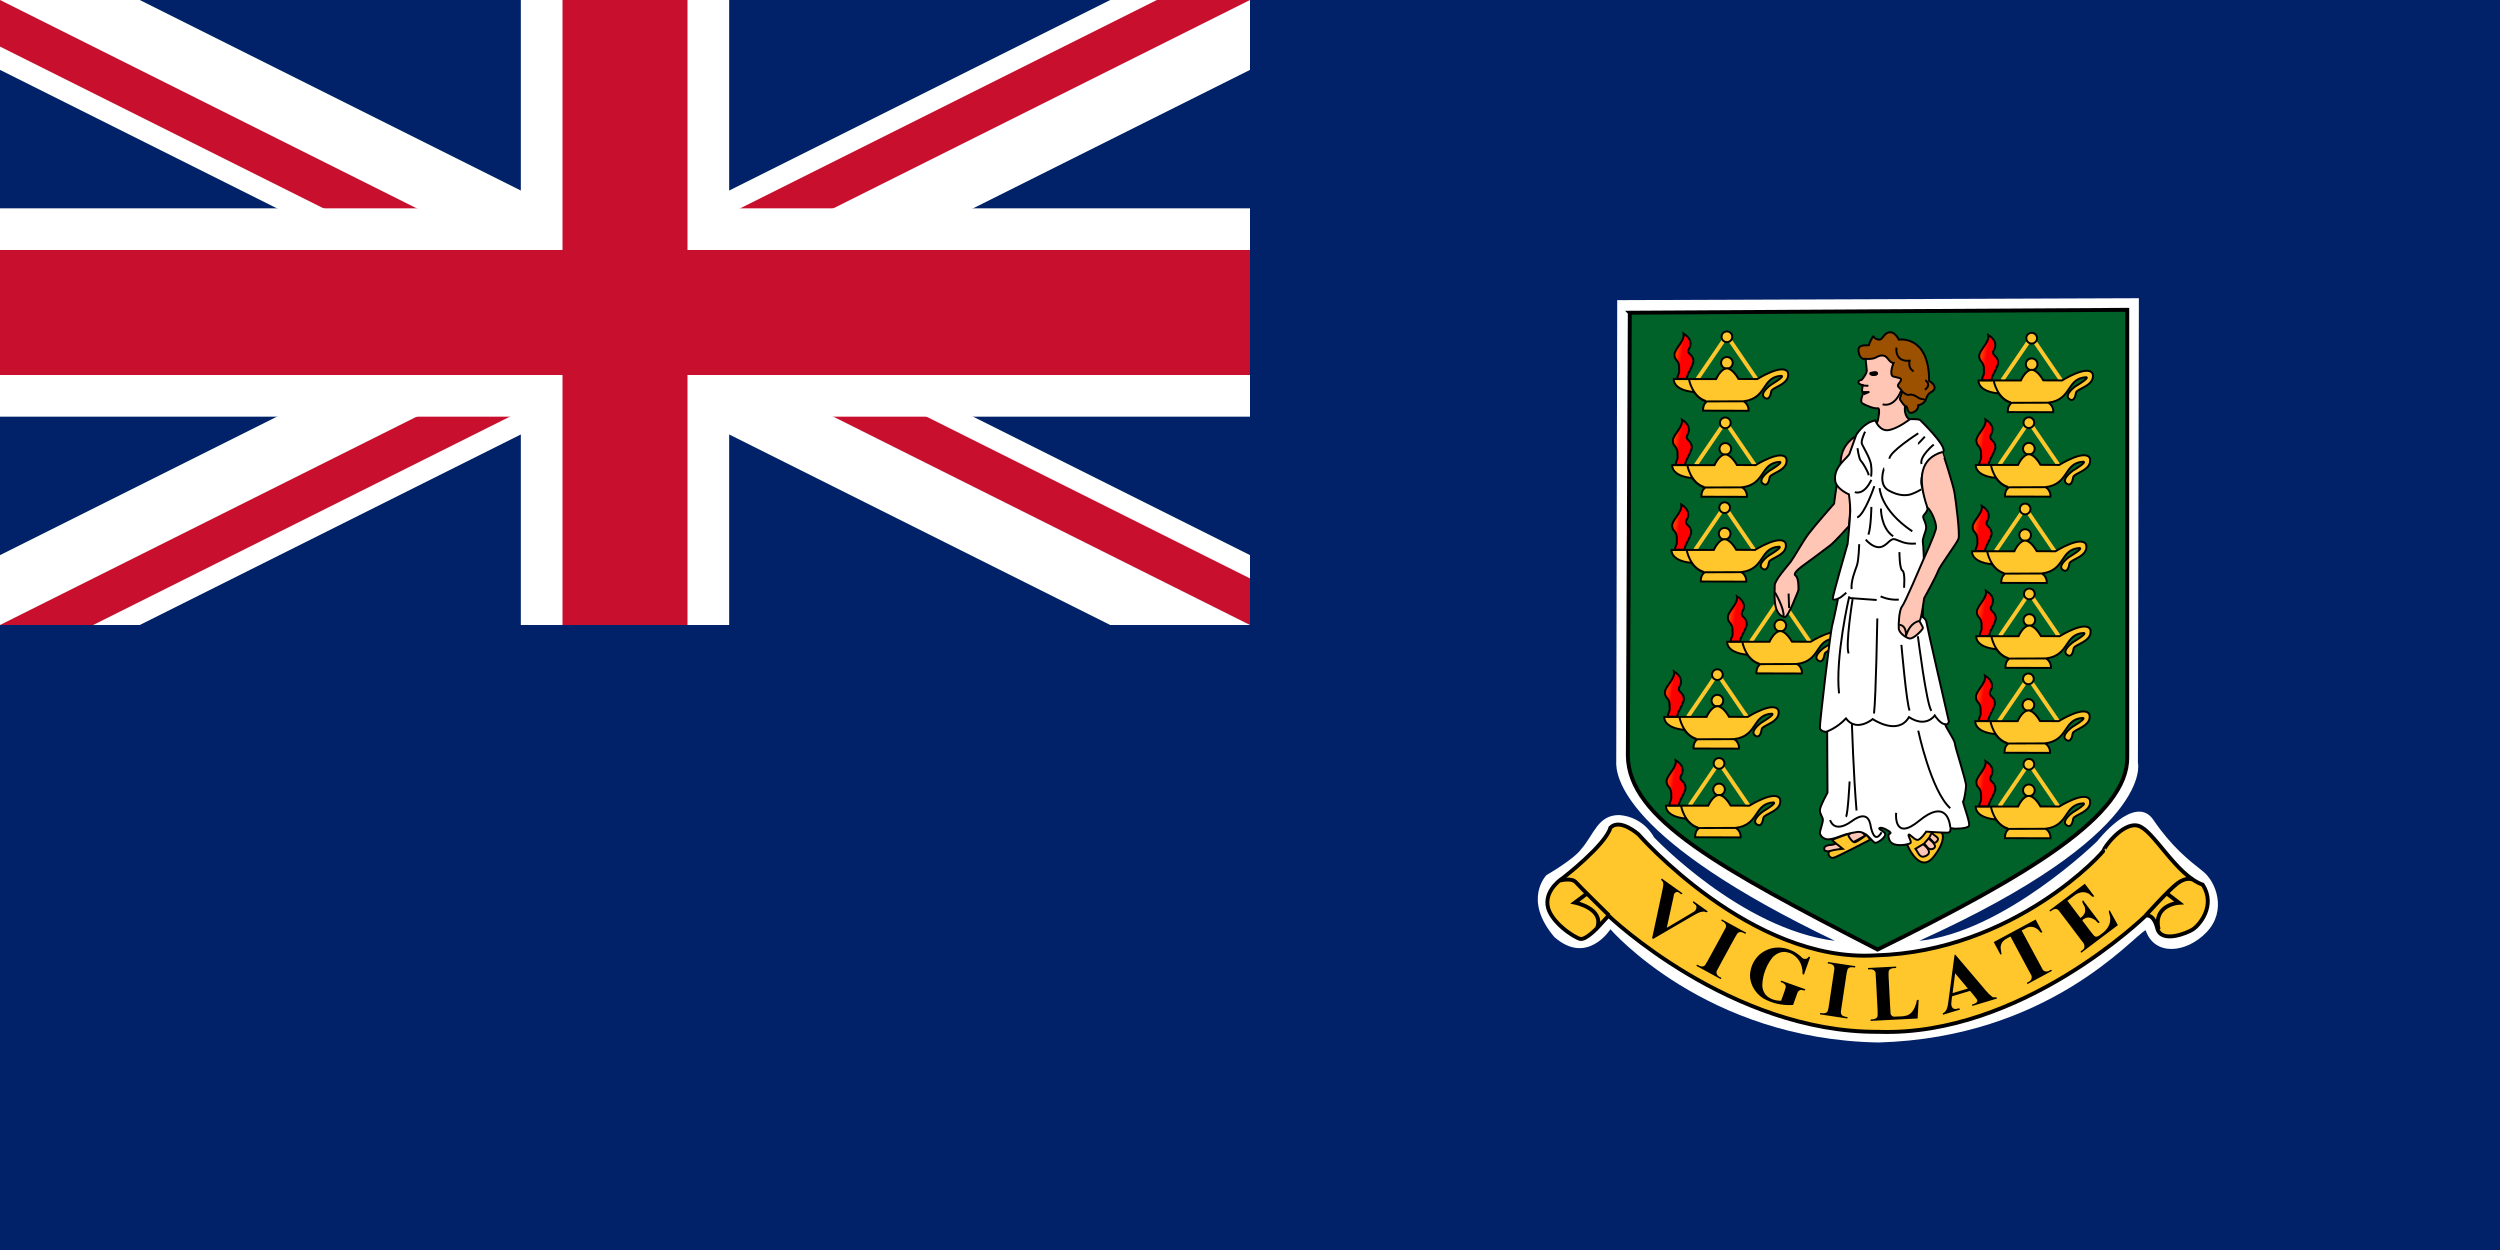
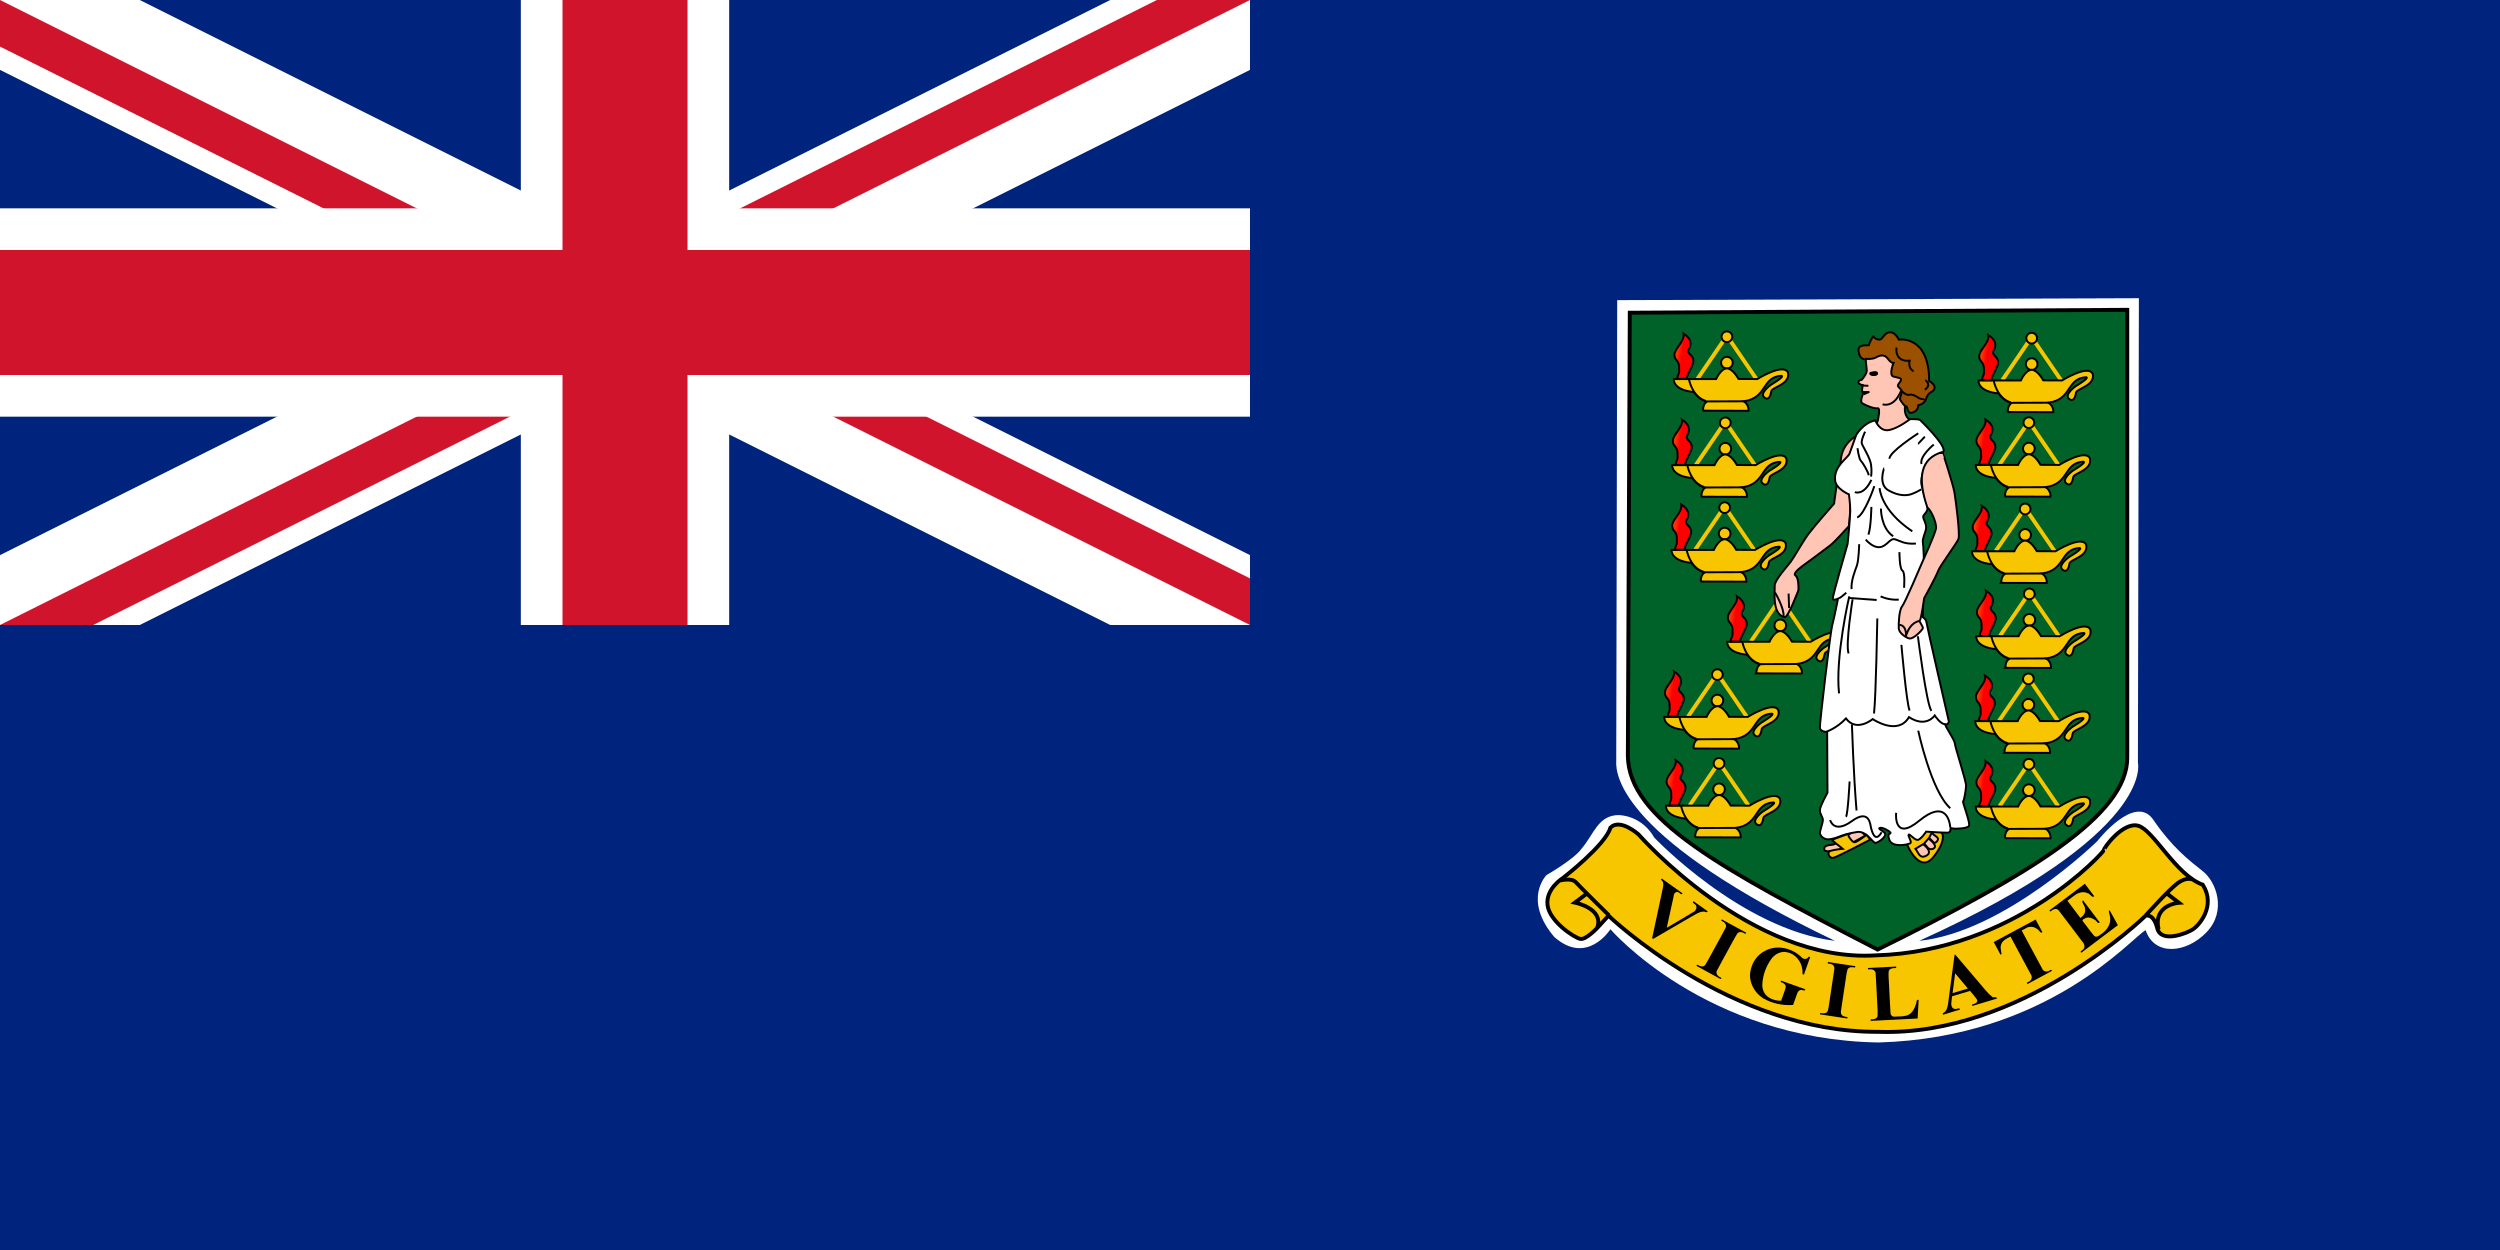
<svg xmlns="http://www.w3.org/2000/svg" xmlns:xlink="http://www.w3.org/1999/xlink" viewBox="0 0 1200 600">
  <defs>
-     <linearGradient id="b" gradientUnits="userSpaceOnUse" x1="103.083" y1="111.276" x2="92.551" y2="107.764" gradientTransform="matrix(.99614 0 0 2.25255 703.842 -75.047)">
-       <stop stop-color="red" offset="0" />
+     <linearGradient id="grad" gradientUnits="userSpaceOnUse" x1="103.083" y1="111.276" x2="92.551" y2="107.764" gradientTransform="matrix(0.9961414,0,0,2.252552,703.8417,-75.04717)">
+       <stop stop-color="#f00" offset="0" />
      <stop stop-color="#ff0" offset="1" />
    </linearGradient>
-     <clipPath id="a">
-       <path d="M0 0v150h700v150H600zm600 0H300v350H0v-50z" />
+     <clipPath id="c">
+       <path d="M0,0V150H700V300H600zM600,0H300V350H0V300z" />
    </clipPath>
  </defs>
-   <path fill="#012169" d="M0 0h1200v600H0z" />
-   <path d="M0 0l600 300m0-300L0 300" stroke="#fff" stroke-width="60" />
-   <path d="M0 0l600 300m0-300L0 300" stroke="#c8102e" stroke-width="40" clip-path="url(#a)" />
-   <path d="M300 0v350M0 150h700" stroke="#fff" stroke-width="100" />
-   <path d="M300 0v350M0 150h700" stroke="#c8102e" stroke-width="60" />
-   <path d="M0 300h600V0h600v600H0z" fill="#012169" />
-   <path fill="#fff" d="M776.26 144.068l250.401-.93-.465 222.993s8.827 33.913-104.992 85.48c40.882-4.181 85.48-47.85 85.48-47.85s18.119-23.228 26.946-10.22c8.826 13.007 17.188 19.511 23.692 24.621 6.504 5.11 11.614 19.048 1.859 29.268s-25.087 11.614-29.268-.93c-6.504 3.253-46.457 51.568-128.22 53.89-83.157-1.393-128.685-54.354-128.685-54.354s-11.15 17.654-26.945 3.717c-15.33-18.118-3.716-29.732-3.716-29.732s13.007-7.433 16.724-12.544c6.04-6.968 7.898-16.26 18.118-16.26 12.079.93 16.724 10.685 16.724 10.685s41.811 44.134 86.874 49.709c-101.736-48.783-105.453-78.98-104.988-86.413l.465-221.133z" />
-   <path fill="#006129" stroke="#000" stroke-width="1.887" d="M782.299 150.107l238.787-1.394v214.63c.465 27.874-46.457 56.213-119.858 92.449-75.724-39.024-119.394-62.716-119.858-92.913l.93-212.771z" />
-   <g id="c" fill="#ffc72c" stroke="#000" stroke-width=".944">
-     <path fill="none" stroke="#ffc72c" stroke-width="1.887" d="M814.794 181.829l14.095-20.701 14.164 20.744" />
-     <path d="M831.719 174.09a2.8 2.8 0 11-5.598.002 2.8 2.8 0 015.598-.002z" />
-     <path d="M817.444 197.119l21.852.062s.342-2.836-2.283-4.56c11.446-1.573 8.472-11.669 18.058-12.241 1.86.286-5.008 4.292-5.008 4.292s-5.779 4.078-3.147 6.152c2.09 1.646 3.004-1.001 3.29-3.004.286-2.003 9.3-3.29 8.012-9.014-2.146-4.72-14.736 3.148-14.736 3.148l-8.982-.05c-.56-1.008-3.035-5.05-5.592-5.07-3.033.111-5.17 5.12-5.17 5.12h-20.315s-.696 5.212 9.605 6.214c2.319 3.029 4.117 3.875 6.133 4.659-1.344 1.12-1.723 2.475-1.717 4.292zm1.573-4.435l18.2-.062m-26.536-10.669s1.456 8.513 8.176 10.529" />
-     <path fill="url(#b)" d="M809.561 181.841c.672-3.248 1.904-3.808 3.248-7.952.224-4.033-3.248-3.585-2.24-6.16 1.792-2.8.896-5.49-2.464-7.617.672 3.696-4.368 7.168-4.368 10.192 0 3.025 2.576 2.353 2.24 6.945.224 2.688-.672 2.016-.896 4.592h4.48z" />
-     <path d="M831.495 161.657a2.575 2.575 0 11-5.15.002 2.575 2.575 0 015.15-.002z" />
-   </g>
-   <use xlink:href="#c" x="-.772" y="41.304" />
-   <use xlink:href="#c" x="-1.089" y="82.013" />
-   <use xlink:href="#c" x="25.627" y="126.099" />
-   <use xlink:href="#c" x="-4.574" y="162.163" />
-   <use xlink:href="#c" x="-3.782" y="204.773" />
-   <use xlink:href="#c" x="146.28" y=".672" />
-   <use xlink:href="#c" x="144.936" y="41.218" />
-   <use xlink:href="#c" x="143.144" y="82.661" />
-   <use xlink:href="#c" x="145.16" y="123.431" />
-   <use xlink:href="#c" x="144.712" y="164.201" />
-   <use xlink:href="#c" x="144.936" y="205.195" />
-   <g fill="#ffc6b5" stroke="#000" stroke-width=".944">
-     <path fill="#ffc72c" d="M915.843 406.315s5.702 13.147 12.197 5.069c6.494-8.079 4.118-11.563 4.118-11.563l-14.573-7.92-4.276 9.028 2.534 5.386z" />
-     <path d="M928.357 404.572s.95.159 1.742-1.267-1.742-2.06-2.85-3.643l-1.268 2.534 2.376 2.376zm-32.948-3.485l-12.83 6.97s-6.337 1.267-6.812 0c-.475-1.268.159-2.376 3.485-2.535 3.327-.158 12.355-8.395 12.355-8.395l3.802 3.96zm.159-227.938s.317 3.01.475 4.594c.159 1.584-2.534 4.91-2.693 4.752s-1.425.158-1.267 1.108c.159.95 2.06 1.268 2.06 1.268s-.793 3.326 0 3.484c.791.159-2.06 4.277 0 5.386 2.059 1.109 5.543 2.534 7.127 2.218 1.584-.317 0 6.177 0 6.177l-4.435 9.504 24.394-2.534-5.069-8.079s-2.376-1.584-1.742-6.177c.633-4.594-.317-25.344-.317-25.344l-17.424-2.376-1.109 6.019zm-4.436 36.115s-7.92 3.643-7.603 13.464c-2.06 9.504-3.168 19.008-3.168 19.008s-9.346 10.613-12.197 14.415c-2.851 3.801-7.128 11.563-8.712 13.622-1.584 2.06-7.762 8.87-7.603 11.405.158 2.534-1.426 13.78 4.752 15.048 1.584.633 6.653-12.99 6.653-12.99s.316-5.86-1.426-6.969c-1.742-1.108 3.802-4.91 3.802-4.91s10.612-7.762 12.988-9.663c2.376-1.9 8.87-9.187 8.87-9.187l3.644-43.243z" />
-     <path fill="#fff" d="M900.161 201.82s2.06 5.544 6.653 4.594c4.594-.95 9.98-5.228 9.98-5.228s4.276-.158 4.91.476c.633.633 11.563 11.246 11.246 14.572-.317 3.327-5.069 2.376-6.811 4.594-1.743 2.218-4.594 7.762-3.802 11.88.792 4.119 3.168 9.504 2.851 11.563-.316 2.06-2.059 2.693-2.059 3.802s1.426 3.01 1.426 5.069c0 2.06-1.901 5.069-1.584 7.128.317 2.06.475 8.078.475 8.078l-.475 27.879s1.584.95 1.742 2.534c.159 1.584 10.771 47.679 10.771 47.679s-.475 1.425-1.584 1.267c-1.108-.159 4.277 7.128 4.436 9.187.158 2.06 5.544 18.216 5.385 20.434-.158 2.217-.95 7.128-1.425 7.286-.476.158 3.484 10.138 2.85 11.722-.633 1.584-7.127 1.425-7.127 1.425l-1.743-.316s.159 2.059-1.108 2.217-10.613-.475-10.613-.475-2.693 4.118-4.277 3.96c-1.584-.158-3.643-3.01-4.119-2.534-.475.475 1.426 3.167.95 3.96-.474.792-8.553 2.534-10.137-1.268-1.584-3.801.95-2.85.476-3.643-.476-.792-4.119-2.851-5.228-2.217-1.109.633 2.852 1.584 2.693 3.168-.158 1.584-3.485 3.96-4.752 3.96s-4.277-5.861-8.712-5.228c-4.435.634-7.286 1.743-7.286 1.743s-5.228 2.217-7.445 1.742c-2.218-.475-3.168-2.218-3.168-3.168 0-.95 1.584-5.069 1.425-6.336s-1.425-2.534-1.425-4.435c0-1.9 3.643-8.395 3.643-8.395l-.158-29.146s-3.327 0-3.485-2.06 5.069-46.094 5.86-48.945c.793-2.851 2.852-12.989 2.852-12.989s-2.376 1.109-2.535 0c-.158-1.109 7.128-26.294 7.128-26.294s1.268-12.514 1.268-15.84c0-3.327-.634-7.92-.634-7.92s-6.503-2.753-6.653-6.97c-.595-6.709 6.178-10.454 6.97-12.672l3.168-8.87s3.485-6.02 9.187-6.97z" />
-     <path fill="#ffc72c" d="M897.785 402.988s-15.365 8.079-17.582 8.712c-2.218.634-3.644-2.693-1.426-3.326 2.218-.634 5.702-.95 5.702-.95s-5.227-4.12-5.068-4.278c.158-.158 7.128-2.692 7.286-2.692s2.218 4.118 3.643 3.801c1.426-.317 5.544-3.484 5.544-3.484s2.218 2.534 1.901 2.217z" />
-     <path d="M919.432 407.423c1.453 1.874 2.02 5.123 5.347 3.222 3.327-1.9-1.704-5.428-1.704-5.428l-3.643 2.206z" />
-     <path d="M925.505 407.106s1.584 1.267 3.01-.158-2.852-4.436-2.852-4.436l-2.059 2.376 1.901 2.218zm6.812-190.146c.158 0 5.227 15.682 5.86 19.642.634 3.96 2.694 19.8 1.902 22.017-.792 2.218-8.87 12.83-9.821 15.523-.95 2.693-6.653 12.99-6.653 12.99s-1.426 10.137-2.06 10.612c-.633.476 1.636 2.964 1.426 3.802-.314.943-4.593 5.386-6.494 4.91-1.9-.475-4.91-2.693-5.069-4.752s.158-8.87 1.584-10.612c1.426-1.743 8.87-19.325 9.346-20.434.475-1.109 6.81-14.89 6.97-17.266.158-2.376-1.972-7.87-4.212-9.886-4.985-14.673-3.026-23.522 7.221-26.546z" />
-     <path fill="#9c5100" d="M895.092 172.199s3.485.475 5.386-.634c1.9-1.108 4.118-1.584 5.702.634 1.584 2.218 2.693 2.06 2.693 2.06s-2.376 5.86 0 6.494c2.376.633 3.485.633 3.643 1.425.159.792-2.06 2.535-1.426 3.327.634.792 1.743 1.742 1.901 2.376.159.633-1.425 3.326-.95 3.96.475.633 1.9 3.168 2.851 3.168.95 0 .317 3.96 3.168 3.01s2.693-3.486 2.693-3.486 3.01-.475 3.802-3.168c.791-2.692 2.692-3.326 2.692-3.326s3.802-2.06-1.267-5.227c0-22.176-14.573-19.8-14.573-19.8s-1.742-3.96-4.593-3.485-3.01 3.802-5.07 3.485c-2.058-.317-2.533-1.743-2.692-1.584-.158.158-1.9 3.326-1.9 4.118 0 .792-5.545-1.109-5.07 3.01.476 4.118 3.168 3.96 3.01 3.643z" />
-     <g fill="none">
-       <path d="M920.753 207.997s-14.098 9.029-13.78 12.197m16.948-10.613s-3.168 3.485-3.326 3.485m7.603.317s-6.97 5.702-5.86 9.346m-27.087-15.524s-2.06 4.277-1.584 5.702c.475 1.426 3.96 6.812 4.435 10.138.475 3.326 0 5.703 0 5.703m-6.494-13.623s.634 5.069 1.584 6.02c.95.95 3.485 5.226 3.802 6.969m-6.653 8.078s4.118 2.06 7.92-5.86m6.177-5.544c-.158 0-3.01 7.762 2.06 10.613 5.068 2.851 8.87 2.534 11.087 1.742 2.218-.792 4.594-2.217 4.594-2.217m-19.958-.634s.317 10.455 15.682 20.75m-15.049-10.93s-.158 9.187 5.86 13.306m-9.028-24.077s-4.594 13.622-8.237 15.048m6.812-5.069s-.158 9.82-1.426 13.306m-1.267 2.376s3.168 3.96 6.653 3.643c3.485-.316 4.91-4.435 7.286-3.801 2.376.633 4.594 2.534 10.138 2.059m-7.92 4.118s0 8.078 1.426 8.87.792 8.237.792 8.237M892.4 261.22s-.158 7.603-1.109 10.296c-.95 2.693-2.851 7.287-2.534 11.247m-6.02 4.434c.792-.317 3.485-2.693 3.485-2.693m1.426 1.743s-6.811 29.146-4.91 46.57m6.494-45.144s-3.485 21.86-1.9 25.978m.157-26.612c.158 0 13.306.95 13.306.95m1.901-1.742s3.643 1.9 8.712 1.584m-10.296 9.029s-.634 37.383-1.584 45.62m21.067-37.067s4.118 32.789 6.494 35.798m-14.414-31.679s2.534 28.987 3.96 31.522m-39.917 10.137s4.91-1.584 9.345-6.336c5.07 6.811 12.831.317 12.831.317s12.038 8.237 17.424-.95c8.237 5.385 12.355-.793 12.355-.793s3.01 4.594 5.228 4.119m-13.148 3.168s6.178 28.987 15.365 37.224m-47.203-40.234s.792 24.235 2.218 41.342m-3.327-13.938s-.792 15.84-1.743 16.949m-7.603 1.583s1.742 6.811 10.454.475 8.87 2.376 9.188 3.327c.316.95 1.742 7.761 5.068 2.059m6.971-9.345s-1.426 14.097 11.088 3.801c12.514-10.295 14.573-.158 14.89 3.01m-25.82-230.156s-1.109 6.97 6.336 6.336c-.95 3.802 1.9 5.069 1.9 5.069m5.545 4.277c.159 0 3.326 2.06-.158 4.594m-10.613.95s1.584 1.9 3.326 1.426c1.743-.475 4.594 1.742 4.594 1.742s2.376.792 2.693.317m-20.276 2.534s5.386 2.06 8.87-6.494m-18.849-2.535l3.168.158m-38.312 99.737l.248 6.942m-6.758-7.457s4.45 7.443 4.079 11.41" />
-       <path stroke-linejoin="round" d="M894.142 188.197h2.851l-2.534 1.109m17.206 110.656s3.328-.35 3.223 5.206c2.125-6.902 6.446-7.066 6.446-7.066" />
-       <path stroke-width="1.699" stroke-linejoin="round" d="M898.102 179.327c.475 0 2.217-.634 2.534-.158.317.475-1.9.792-2.534.158z" />
+   <rect width="1200" height="600" fill="#00247d" />
+   <path d="M0,0 600,300M600,0 0,300" stroke="#fff" stroke-width="60" />
+   <path d="M0,0 600,300M600,0 0,300" stroke="#cf142b" stroke-width="40" clip-path="url(#c)" />
+   <path d="M300,0V350M0,150H700" stroke="#fff" stroke-width="100" />
+   <path d="M300,0V350M0,150H700" stroke="#cf142b" stroke-width="60" />
+   <path d="M0,300H600V0H1200V600H0z" fill="#00247d" />
+   <g>
+     <path fill="#fff" d="m776.26,144.068,250.401-0.929-0.465,222.992s8.827,33.913-104.992,85.48c40.882-4.181,85.48-47.85,85.48-47.85s18.118-23.228,26.945-10.22c8.827,13.008,17.189,19.512,23.693,24.622,6.504,5.11,11.614,19.047,1.858,29.268s-25.087,11.614-29.268-0.929c-6.504,3.252-46.457,51.567-128.22,53.89-83.157-1.394-128.685-54.354-128.685-54.354s-11.15,17.654-26.945,3.717c-15.331-18.118-3.717-29.732-3.717-29.732s13.008-7.433,16.724-12.543c6.039-6.969,7.898-16.26,18.118-16.26,12.079,0.929,16.724,10.685,16.724,10.685s41.811,44.134,86.874,49.709c-101.736-48.783-105.453-78.98-104.988-86.413l0.465-221.133z" />
+     <path fill="#006129" stroke="#000" stroke-width="1.887" d="m782.299,150.107,238.787-1.394,0,214.63c0.465,27.874-46.457,56.212-119.858,92.449-75.724-39.024-119.394-62.716-119.858-92.913l0.929-212.771z" />
+     <g id="lamp" fill="#f7c600" stroke="#000" stroke-width="0.944">
+       <path fill="none" stroke="#f7c600" stroke-width="1.887" d="m814.794,181.829,14.095-20.701,14.164,20.745" />
+       <path d="m831.719,174.09c0.001,1.546-1.253,2.8-2.799,2.8s-2.8-1.254-2.799-2.8c-0.001-1.546,1.253-2.8,2.799-2.8s2.8,1.254,2.799,2.8z" />
+       <path d="m817.444,197.119,21.852,0.062s0.343-2.836-2.282-4.56c11.445-1.574,8.472-11.669,18.058-12.242,1.86,0.286-5.007,4.292-5.007,4.292s-5.779,4.078-3.147,6.152c2.089,1.646,3.004-1.001,3.291-3.004,0.286-2.003,9.299-3.291,8.012-9.013-2.146-4.721-14.736,3.147-14.736,3.147l-8.982-0.05c-0.56-1.008-3.035-5.051-5.592-5.069-3.033,0.111-5.169,5.119-5.169,5.119h-13.019-7.296s-0.697,5.213,9.604,6.214c2.319,3.029,4.117,3.875,6.133,4.659-1.344,1.12-1.722,2.475-1.717,4.292z" />
+       <path d="m819.017,192.684,18.201-0.062" />
+       <path d="m810.681,181.953s1.456,8.513,8.176,10.529" />
+       <path fill="url(#grad)" d="m809.561,181.841c0.672-3.248,1.904-3.808,3.248-7.952,0.224-4.032-3.248-3.584-2.24-6.16,1.792-2.8,0.896-5.488-2.464-7.616,0.672,3.696-4.368,7.168-4.368,10.193,0,3.024,2.576,2.352,2.24,6.945,0.224,2.688-0.672,2.016-0.896,4.592h4.48z" />
+       <path d="m831.495,161.657c0,1.423-1.153,2.576-2.575,2.576-1.423,0-2.576-1.153-2.575-2.576-0-1.423,1.153-2.576,2.575-2.576,1.423,0,2.576,1.153,2.575,2.576z" />
+     </g>
+     <use xlink:href="#lamp" x="-0.772" y="41.304" />
+     <use xlink:href="#lamp" x="-1.089" y="82.013" />
+     <use xlink:href="#lamp" x="25.627" y="126.099" />
+     <use xlink:href="#lamp" x="-4.574" y="162.163" />
+     <use xlink:href="#lamp" x="-3.782" y="204.773" />
+     <use xlink:href="#lamp" x="146.28" y="0.672" />
+     <use xlink:href="#lamp" x="144.936" y="41.218" />
+     <use xlink:href="#lamp" x="143.144" y="82.661" />
+     <use xlink:href="#lamp" x="145.16" y="123.431" />
+     <use xlink:href="#lamp" x="144.712" y="164.201" />
+     <use xlink:href="#lamp" x="144.936" y="205.195" />
+     <g fill="#ffc6b5" stroke="#000" stroke-width="0.944">
+       <path fill="#f7c600" d="m915.843,406.315s5.702,13.147,12.197,5.069c6.494-8.078,4.119-11.563,4.119-11.563l-14.573-7.92-4.277,9.029,2.534,5.386z" />
+       <path d="m928.357,404.572s0.95,0.159,1.742-1.267c0.792-1.426-1.742-2.059-2.851-3.643l-1.267,2.535,2.376,2.376z" />
+       <path d="m895.409,401.087-12.831,6.97s-6.336,1.267-6.811,0c-0.475-1.267,0.158-2.376,3.485-2.534,3.326-0.158,12.355-8.395,12.355-8.395l3.802,3.96z" />
+       <path d="m895.568,173.149s0.317,3.01,0.475,4.594c0.158,1.584-2.534,4.91-2.693,4.752s-1.426,0.158-1.267,1.109c0.158,0.95,2.059,1.267,2.059,1.267s-0.792,3.326,0,3.485c0.792,0.158-2.059,4.277,0,5.386,2.059,1.109,5.544,2.534,7.128,2.218,1.584-0.317,0,6.178,0,6.178l-4.435,9.504,24.394-2.534-5.069-8.079s-2.376-1.584-1.742-6.178c0.634-4.594-0.317-25.344-0.317-25.344l-17.424-2.376-1.109,6.019z" />
+       <path d="m891.132,209.264s-7.92,3.643-7.603,13.464c-2.059,9.504-3.168,19.008-3.168,19.008s-9.346,10.613-12.197,14.414c-2.851,3.802-7.128,11.563-8.712,13.622-1.584,2.059-7.762,8.871-7.603,11.405,0.158,2.534-1.426,13.781,4.752,15.048,1.584,0.634,6.653-12.989,6.653-12.989s0.317-5.861-1.426-6.97c-1.742-1.109,3.802-4.91,3.802-4.91s10.613-7.762,12.989-9.662c2.376-1.901,8.87-9.187,8.87-9.187l3.643-43.243z" />
+       <path fill="#fff" d="m900.161,201.82s2.059,5.544,6.653,4.594c4.594-0.95,9.979-5.227,9.979-5.227s4.277-0.158,4.91,0.475c0.634,0.634,11.563,11.246,11.246,14.573-0.317,3.327-5.069,2.376-6.811,4.594-1.742,2.218-4.594,7.762-3.802,11.88,0.792,4.118,3.168,9.504,2.851,11.563-0.317,2.059-2.059,2.693-2.059,3.802,0,1.109,1.426,3.01,1.426,5.069,0,2.059-1.901,5.069-1.584,7.128,0.317,2.059,0.475,8.078,0.475,8.078l-0.475,27.878s1.584,0.95,1.742,2.534c0.158,1.584,10.771,47.678,10.771,47.678s-0.475,1.426-1.584,1.267c-1.109-0.158,4.277,7.128,4.435,9.187,0.158,2.059,5.544,18.216,5.386,20.434-0.158,2.217-0.95,7.128-1.426,7.286-0.475,0.158,3.485,10.138,2.851,11.722-0.634,1.584-7.128,1.426-7.128,1.426l-1.742-0.317s0.158,2.059-1.109,2.218-10.613-0.475-10.613-0.475-2.693,4.118-4.277,3.96c-1.584-0.158-3.643-3.01-4.119-2.534-0.475,0.475,1.426,3.168,0.95,3.96-0.475,0.792-8.554,2.535-10.138-1.267-1.584-3.802,0.95-2.851,0.475-3.643-0.475-0.792-4.118-2.851-5.227-2.218-1.109,0.634,2.851,1.584,2.693,3.168-0.158,1.584-3.485,3.96-4.752,3.96s-4.277-5.861-8.712-5.227c-4.435,0.634-7.286,1.742-7.286,1.742s-5.227,2.217-7.445,1.742c-2.217-0.475-3.168-2.218-3.168-3.168,0-0.95,1.584-5.069,1.426-6.336s-1.426-2.534-1.426-4.435c0-1.901,3.643-8.395,3.643-8.395l-0.158-29.146s-3.326-0-3.485-2.059,5.069-46.094,5.861-48.946c0.792-2.851,2.851-12.989,2.851-12.989s-2.376,1.109-2.534,0c-0.158-1.109,7.128-26.294,7.128-26.294s1.267-12.514,1.267-15.84c0-3.326-0.634-7.92-0.634-7.92s-6.503-2.753-6.653-6.97c-0.595-6.709,6.178-10.455,6.97-12.672,0.792-2.218,3.168-8.87,3.168-8.87s3.485-6.019,9.187-6.97z" />
+       <path fill="#f7c600" d="m897.785,402.988s-15.365,8.079-17.582,8.712c-2.218,0.634-3.643-2.693-1.426-3.326,2.218-0.634,5.702-0.95,5.702-0.95s-5.227-4.118-5.069-4.277c0.159-0.158,7.128-2.693,7.286-2.693s2.218,4.118,3.643,3.801c1.426-0.317,5.544-3.485,5.544-3.485s2.218,2.534,1.901,2.217z" />
+       <path d="m919.432,407.423c1.453,1.874,2.021,5.123,5.347,3.222,3.326-1.901-1.704-5.429-1.704-5.429l-3.643,2.206z" />
+       <path d="m925.505,407.106s1.584,1.267,3.01-0.158-2.851-4.435-2.851-4.435l-2.059,2.376,1.901,2.217z" />
+       <path d="m932.317,216.96c0.158,0,5.227,15.682,5.861,19.642,0.634,3.96,2.693,19.8,1.901,22.018-0.792,2.218-8.87,12.83-9.821,15.523-0.95,2.693-6.653,12.989-6.653,12.989s-1.426,10.138-2.059,10.613c-0.634,0.475,1.635,2.964,1.426,3.802-0.314,0.943-4.594,5.386-6.494,4.91-1.901-0.475-4.91-2.693-5.069-4.752s0.158-8.87,1.584-10.613c1.426-1.742,8.87-19.325,9.346-20.434,0.475-1.109,6.811-14.89,6.97-17.266,0.159-2.376-1.971-7.87-4.211-9.886-4.985-14.673-3.027-23.521,7.221-26.546z" />
+       <path fill="#9c5100" d="m895.092,172.199s3.485,0.475,5.386-0.634c1.901-1.109,4.119-1.584,5.703,0.634,1.584,2.218,2.693,2.059,2.693,2.059s-2.376,5.861,0,6.494c2.376,0.634,3.485,0.634,3.643,1.426,0.158,0.792-2.059,2.534-1.426,3.326,0.634,0.792,1.742,1.743,1.901,2.376,0.158,0.634-1.426,3.326-0.95,3.96,0.475,0.634,1.901,3.168,2.851,3.168,0.95,0,0.317,3.96,3.168,3.01s2.693-3.485,2.693-3.485,3.01-0.475,3.802-3.168c0.792-2.693,2.693-3.326,2.693-3.326s3.802-2.059-1.267-5.227c0-22.176-14.573-19.8-14.573-19.8s-1.743-3.96-4.594-3.485-3.01,3.802-5.069,3.485c-2.059-0.317-2.534-1.742-2.693-1.584-0.158,0.158-1.901,3.326-1.901,4.118,0,0.792-5.544-1.109-5.069,3.01,0.475,4.118,3.168,3.96,3.01,3.643z" />
+       <g fill="none">
+         <path d="m920.753,207.997s-14.098,9.029-13.781,12.197" />
+         <path d="m923.921,209.581s-3.168,3.485-3.326,3.485" />
+         <path d="m928.198,213.383s-6.97,5.702-5.861,9.346" />
+         <path d="m895.251,207.205s-2.059,4.277-1.584,5.702c0.475,1.426,3.96,6.811,4.435,10.138,0.475,3.326,0,5.702,0,5.702" />
+         <path d="m891.608,215.125s0.634,5.069,1.584,6.019c0.95,0.95,3.485,5.227,3.802,6.97" />
+         <path d="m890.341,236.192s4.118,2.059,7.92-5.861" />
+         <path d="m904.438,224.788c-0.158,0-3.01,7.762,2.059,10.613,5.069,2.851,8.87,2.534,11.088,1.742,2.218-0.792,4.594-2.218,4.594-2.218" />
+         <path d="m902.221,234.292s0.317,10.455,15.682,20.75" />
+         <path d="m902.854,244.112s-0.158,9.187,5.861,13.306" />
+         <path d="m899.686,233.341s-4.594,13.622-8.237,15.048" />
+         <path d="m898.261,243.32s-0.158,9.821-1.426,13.306" />
+         <path d="m895.568,259.002s3.168,3.96,6.653,3.643c3.485-0.317,4.91-4.435,7.286-3.802,2.376,0.634,4.594,2.535,10.138,2.059" />
+         <path d="m911.725,265.021s0,8.078,1.426,8.87,0.792,8.237,0.792,8.237" />
+         <path d="m892.4,261.22s-0.158,7.603-1.109,10.296c-0.95,2.693-2.851,7.286-2.534,11.246" />
+         <path d="m882.737,287.197c0.792-0.317,3.485-2.693,3.485-2.693" />
+         <path d="m887.648,286.247s-6.811,29.146-4.91,46.57" />
+         <path d="m889.232,287.673s-3.485,21.859-1.901,25.978" />
+         <path d="m887.489,287.039c0.158,0,13.306,0.95,13.306,0.95" />
+         <path d="m902.696,286.247s3.643,1.901,8.712,1.584" />
+         <path d="m901.112,296.86s-0.634,37.383-1.584,45.619" />
+         <path d="m920.595,305.413s4.118,32.789,6.494,35.798" />
+         <path d="m912.675,309.532s2.534,28.987,3.96,31.522" />
+         <path d="m876.718,351.191s4.91-1.584,9.345-6.336c5.069,6.811,12.831,0.317,12.831,0.317s12.038,8.237,17.424-0.95c8.237,5.386,12.355-0.792,12.355-0.792s3.01,4.594,5.227,4.118" />
+         <path d="m920.753,350.716s6.178,28.987,15.365,37.224" />
+         <path d="m888.915,347.706s0.792,24.235,2.218,41.342" />
+         <path d="m887.806,375.11s-0.792,15.84-1.743,16.949" />
+         <path d="m878.46,393.642s1.742,6.811,10.454,0.475c8.712-6.336,8.87,2.376,9.187,3.326,0.317,0.95,1.742,7.762,5.069,2.059" />
+         <path d="m910.141,390.158s-1.426,14.097,11.088,3.801c12.514-10.296,14.573-0.158,14.89,3.01" />
+         <path d="m910.299,166.813s-1.109,6.97,6.336,6.336c-0.95,3.802,1.901,5.069,1.901,5.069" />
+         <path d="m924.08,182.495c0.159,0,3.326,2.059-0.158,4.594" />
+         <path d="m913.309,188.039s1.584,1.901,3.326,1.426c1.742-0.475,4.594,1.742,4.594,1.742s2.376,0.792,2.693,0.317" />
+         <path d="m903.646,194.058s5.386,2.059,8.87-6.494" />
+         <path d="m893.667,185.029,3.168,0.158" />
+         <path d="m858.523,284.924,0.248,6.942" />
+         <path d="m852.013,284.409s4.451,7.443,4.079,11.41" />
+         <path stroke-linejoin="round" d="m894.142,188.197,2.851,0-2.534,1.109" />
+         <path stroke-linejoin="round" d="m911.665,299.962s3.328-0.35,3.223,5.206c2.125-6.902,6.446-7.066,6.446-7.066" />
+         <path stroke-width="1.699" stroke-linejoin="round" d="m898.102,179.327c0.475,0,2.217-0.634,2.534-0.158,0.317,0.475-1.901,0.792-2.534,0.158z" />
+       </g>
+     </g>
+     <g fill="none" stroke="#000" stroke-width="1.887">
+       <path fill="#f7c600" d="m900.299,458.579c66.898-1.858,110.102-50.173,109.638-50.638-0.465-0.465,8.827-13.472,16.26-11.614,7.433,1.858,18.118,23.693,31.126,28.338,6.504,10.22-1.858,19.512-4.646,21.37-2.787,1.858-15.331,6.969-17.189-0.465-1.858-7.433-5.575-6.039-5.575-6.039s-59.465,58.071-128.22,55.748c-71.079,0.465-129.614-55.748-129.614-55.748l-5.11,5.575s-5.575,6.039-8.362,5.575c-2.787-0.465-14.866-8.362-15.795-16.26-0.929-7.898,7.433-13.008,7.433-13.008s20.441-15.795,22.764-24.157c4.646-4.646,13.472,3.252,13.472,3.252s53.89,61.787,113.819,58.071z" />
+       <path d="m748.855,422.646s5.528-1.474,7.555,0.829c2.027,2.303,15.939,15.939,15.939,15.939" />
+       <path d="m761.477,429.095-5.528,4.146s13.912,2.764,10.779,11.885" />
+       <path d="m1052.34,422.185s-2.764-1.474-7.094,1.75c-4.33,3.225-15.294,15.478-15.294,15.478" />
+       <path d="m1039.9,428.727,5.989,4.607s-12.53,0.829-9.766,12.714" />
+     </g>
+     <g fill="#000">
+       <path d="m819.664,437.396c-0.362,1.052-1.321-0.029-2.117,0.183-2.095,0.079-3.834,1.445-5.628,2.378-6.136,3.577-12.272,7.154-18.408,10.731-0.619-0.204-0.472-0.704-0.321-1.206,1.635-7.663,3.334-15.313,4.925-22.986,0.264-1.342,0.689-3.01-0.607-3.987-0.551-0.376,0.302-1.139,0.655-0.446,3.137,2.237,6.273,4.474,9.41,6.711-0.302,0.884-0.836,0.264-1.372-0.095-1.302-1.254-2.873-0.096-2.834,1.488-1.119,5.052-2.211,10.11-3.319,15.165,4.166-2.476,8.379-4.874,12.507-7.412,1.473-0.655,2.56-2.631,1.028-3.855-0.582-0.343-1.543-1.279-0.584-1.422,2.222,1.584,4.443,3.169,6.665,4.753z" />
+       <path d="m826.275,469.382c-0.168,0.572-0.466,0.698-0.922,0.286-3.691-2.019-7.383-4.038-11.074-6.056,0.168-0.572,0.466-0.698,0.922-0.286,0.999,0.681,2.634,0.938,3.363-0.254,1.465-2.351,2.701-4.839,4.059-7.254,1.846-3.42,3.77-6.799,5.559-10.248,0.856-1.222-0.099-2.728-1.297-3.251-0.405-0.217-1.002-0.378-0.49-0.863,0.246-0.304,0.772,0.344,1.13,0.423,3.539,1.935,7.077,3.87,10.616,5.806-0.168,0.572-0.466,0.698-0.922,0.286-1.001-0.679-2.642-0.94-3.38,0.245-1.465,2.351-2.701,4.839-4.059,7.254-1.846,3.42-3.77,6.799-5.559,10.248-0.855,1.231,0.097,2.747,1.314,3.26,0.247,0.135,0.494,0.27,0.74,0.405z" />
+       <path d="m868.884,459.388c-1.002,2.814-2.005,5.629-3.007,8.443-1.232-0.13-0.413-1.708-0.796-2.539-0.44-3.8-3.243-7.348-7.061-8.161-2.919-0.795-6,0.708-7.714,3.082-2.591,3.536-4.166,7.853-4.387,12.235-0.148,2.49,0.995,5.046,3.169,6.357,1.724,1.136,3.817,1.593,5.864,1.536,0.722-2.129,1.585-4.215,2.187-6.381,0.247-1.409-1.21-2.26-2.375-2.583-0.182-0.409,0.27-0.912,0.744-0.471,3.679,1.31,7.358,2.621,11.037,3.931-0.132,1.358-1.667-0.109-2.517,0.433-1.36,0.522-1.476,2.157-1.992,3.339-0.448,1.259-0.897,2.517-1.345,3.776-4.946,0.35-10.043-0.697-14.348-3.186-4.185-2.637-7.015-7.729-6.192-12.722,0.637-4.274,3.301-8.277,7.242-10.165,3.62-1.923,8.037-1.916,11.796-0.391,2.056,0.693,3.83,1.963,5.42,3.41,0.964,1.3,2.829,1.303,3.62-0.175,0.218,0.078,0.436,0.155,0.654,0.233" />
+       <path d="m886.836,488.201c-0.022,0.449-0.072,0.86-0.61,0.609-4.213-0.638-8.425-1.276-12.638-1.914,0.022-0.449,0.072-0.86,0.61-0.609,1.096,0.224,2.564,0.205,3.093-0.977,0.535-1.688,0.642-3.476,0.95-5.215,0.723-4.856,1.495-9.706,2.186-14.567,0.268-1.048-0.09-2.233-1.175-2.64-0.614-0.291-1.299-0.335-1.959-0.445,0.022-0.449,0.072-0.86,0.61-0.609,4.213,0.638,8.425,1.276,12.638,1.914-0.022,0.449-0.072,0.86-0.61,0.609-1.102-0.227-2.563-0.197-3.111,0.974-0.535,1.688-0.642,3.476-0.95,5.215-0.723,4.856-1.495,9.706-2.186,14.567-0.266,1.045,0.094,2.254,1.185,2.649,0.62,0.282,1.305,0.329,1.968,0.439z" />
+       <path d="m920.954,479.914c-0.167,2.987-0.333,5.975-0.5,8.962-7.515,0.383-15.03,0.767-22.546,1.15-0.138-0.549,0.009-0.841,0.606-0.726,1.133,0.029,2.593-0.452,2.737-1.752,0.1-2.227-0.15-4.455-0.225-6.681-0.243-4.441-0.419-8.887-0.709-13.325,0.124-1.321-1.067-2.301-2.32-2.261-0.398-0.202-1.475,0.415-1.368-0.311-0.181-0.588,0.635-0.275,0.98-0.387,4.18-0.213,8.361-0.427,12.541-0.64,0.138,0.549-0.009,0.841-0.606,0.726-1.159-0.006-2.665,0.276-2.986,1.583-0.183,1.927,0.086,3.864,0.138,5.795,0.254,4.625,0.434,9.256,0.74,13.877-0.094,1.21,0.877,2.28,2.13,2.047,1.83-0.091,3.7-0.014,5.486-0.473,2.507-0.667,3.874-3.15,4.561-5.47,0.45-0.627,0.077-2.192,1.071-2.102,0.09-0.005,0.179-0.009,0.269-0.014" />
+       <path d="m938.531,458.219c-0.598,0.011-0.334,0.773-0.486,1.173-0.998,7.476-1.944,14.96-2.976,22.432-0.251,1.655-0.664,3.588-2.297,4.426-0.602,0.214-0.072,1.162,0.48,0.635,2.51-0.753,5.019-1.506,7.529-2.259-0.095-1.269-1.54-0.116-2.35-0.339-1.727-0.002-1.984-2.1-1.744-3.411,0.104-0.885,0.208-1.771,0.312-2.656,2.875-0.865,5.75-1.729,8.625-2.594,1.101,1.386,2.314,2.691,3.31,4.153,0.748,1.41-1.069,2.055-2.125,2.327-0.493,0.052-0.063,1.084,0.387,0.605,3.778-1.132,7.556-2.265,11.334-3.397-0.034-1.282-1.677-0.081-2.369-0.936-2.122-1.594-3.644-3.812-5.4-5.775-4.077-4.794-8.154-9.588-12.232-14.382zm-0.062,8.969c2.042,2.438,4.083,4.875,6.125,7.312-2.448,0.729-4.896,1.458-7.344,2.188,0.406-3.167,0.812-6.333,1.219-9.5z" />
+       <path d="m977.1,441.379c1.086,2.02,2.172,4.041,3.259,6.061-1.014,0.871-1.541-1.149-2.46-1.458-1.506-1.268-3.779-1.507-5.456-0.432-0.687,0.357-1.365,0.731-2.048,1.095,3.277,6.068,6.509,12.161,9.815,18.212,0.512,1.552,2.418,1.843,3.648,0.968,0.476-0.345,0.906-0.541,1.059,0.188-1.663,0.964-3.481,1.882-5.204,2.828-2.17,1.167-4.339,2.333-6.509,3.5-0.511-0.53-0.169-0.803,0.406-1.006,1.543-0.572,2.135-2.445,1.103-3.762-3.206-6.026-6.46-12.026-9.686-18.042-1.796,0.995-4.09,1.892-4.543,4.131-0.51,1.409,0.24,3.135,0.241,4.334-0.553,0.574-0.699-0.209-0.955-0.623-0.928-1.726-1.856-3.453-2.785-5.179,6.705-3.605,13.41-7.21,20.115-10.815z" />
+       <path d="m992.351,432.337c2.078,2.754,4.155,5.509,6.233,8.263,1.445-0.918,2.652-2.56,2.219-4.353,0.167-1.401-1.836-2.988-1.148-3.97,0.453-0.281,0.72,0.767,1.095,1.044,2.373,3.145,4.745,6.291,7.118,9.436-0.928,1.057-1.601-1.098-2.584-1.331-1.387-0.986-3.333-1.477-4.82-0.397-1.11,0.355-1.058,0.978-0.303,1.662,1.67,2.156,3.22,4.41,5.003,6.475,1.091,1.059,2.448-0.048,3.372-0.783,2.388-1.626,4.485-4.165,4.362-7.211,0.157-1.329-0.679-2.813-0.67-3.935,0.536-0.712,0.685,0.394,0.992,0.756,1.122,2.026,2.244,4.053,3.366,6.079-5.848,4.411-11.696,8.822-17.544,13.233-0.762-0.539-0.012-0.857,0.468-1.229,1.638-1.012,1.117-3.078-0.088-4.213-3.748-4.936-7.43-9.925-11.226-14.823-0.972-1.318-2.764-0.624-3.745,0.295-0.406,0.577-1.043-0.578-0.272-0.664,5.514-4.16,11.029-8.319,16.543-12.479,1.509,2.001,3.018,4.002,4.528,6.003-1.049,1.064-1.978-1.307-3.175-1.431-2.173-1.131-4.758-0.219-6.554,1.21-1.074,0.765-2.114,1.575-3.169,2.364" />
    </g>
  </g>
-   <g fill="none" stroke="#000" stroke-width="1.887">
-     <path fill="#ffc72c" d="M900.299 458.579c66.898-1.858 110.102-50.173 109.638-50.638-.465-.464 8.827-13.472 16.26-11.614 7.433 1.858 18.118 23.693 31.126 28.338 6.504 10.22-1.859 19.512-4.646 21.37-2.787 1.859-15.33 6.97-17.189-.464-1.858-7.433-5.575-6.04-5.575-6.04s-59.464 58.071-128.22 55.749c-71.078.464-129.614-55.748-129.614-55.748l-5.11 5.574s-5.575 6.04-8.362 5.575c-2.787-.464-14.866-8.362-15.795-16.26-.93-7.897 7.433-13.007 7.433-13.007s20.44-15.796 22.764-24.158c4.645-4.646 13.472 3.252 13.472 3.252s53.89 61.787 113.819 58.07z" />
-     <path d="M748.855 422.646s5.528-1.474 7.555.83c2.027 2.302 15.938 15.938 15.938 15.938" />
-     <path d="M761.477 429.095l-5.528 4.146s13.912 2.763 10.78 11.885m285.611-22.941s-2.764-1.474-7.094 1.75c-4.33 3.225-15.294 15.479-15.294 15.479" />
-     <path d="M1039.9 428.727l5.989 4.607s-12.53.829-9.766 12.714" />
-   </g>
-   <path d="M819.664 437.396c-.362 1.052-1.321-.029-2.117.183-2.094.079-3.834 1.445-5.628 2.377l-18.407 10.731c-.62-.203-.473-.704-.322-1.206 1.636-7.663 3.335-15.313 4.925-22.986.264-1.342.69-3.01-.606-3.986-.551-.376.301-1.14.655-.446l9.41 6.71c-.302.885-.837.265-1.372-.094-1.303-1.253-2.873-.095-2.835 1.488-1.119 5.052-2.21 10.11-3.318 15.165 4.165-2.476 8.378-4.874 12.506-7.412 1.474-.656 2.56-2.631 1.029-3.855-.582-.343-1.544-1.28-.585-1.422l6.665 4.753zm6.611 31.986c-.168.572-.466.698-.922.286l-11.074-6.056c.167-.572.466-.698.922-.286 1 .68 2.634.938 3.363-.255 1.466-2.35 2.701-4.839 4.06-7.253 1.845-3.42 3.769-6.8 5.559-10.248.856-1.222-.1-2.728-1.298-3.251-.405-.217-1.001-.378-.49-.864.247-.304.772.345 1.13.423l10.617 5.806c-.168.572-.467.698-.923.286-1-.68-2.642-.94-3.38.245-1.465 2.351-2.7 4.84-4.058 7.254-1.847 3.42-3.77 6.8-5.56 10.248-.855 1.23.097 2.747 1.314 3.26l.74.405zm42.609-9.994l-3.007 8.443c-1.232-.13-.413-1.708-.796-2.54-.44-3.8-3.243-7.347-7.06-8.16-2.92-.795-6 .708-7.715 3.082-2.59 3.537-4.165 7.853-4.387 12.235-.148 2.49.995 5.046 3.17 6.357 1.723 1.136 3.817 1.593 5.863 1.536.722-2.13 1.586-4.215 2.187-6.381.247-1.41-1.21-2.26-2.375-2.583-.181-.41.27-.912.745-.472l11.037 3.932c-.132 1.358-1.667-.109-2.517.433-1.36.522-1.476 2.157-1.991 3.34l-1.345 3.775c-4.946.35-10.044-.696-14.348-3.186-4.185-2.637-7.015-7.728-6.192-12.722.638-4.274 3.301-8.277 7.242-10.165 3.62-1.924 8.037-1.916 11.796-.392 2.055.693 3.83 1.964 5.42 3.41.964 1.3 2.829 1.303 3.62-.175l.653.233m17.952 28.813c-.022.449-.072.86-.61.61l-12.638-1.915c.023-.449.073-.86.61-.61 1.096.224 2.564.206 3.093-.976.535-1.688.642-3.476.95-5.215.723-4.856 1.495-9.706 2.186-14.567.268-1.048-.09-2.233-1.175-2.64-.614-.29-1.299-.334-1.96-.444.023-.45.073-.86.61-.61l12.638 1.915c-.022.449-.072.86-.61.609-1.101-.227-2.563-.197-3.111.974-.535 1.688-.642 3.476-.95 5.215-.723 4.856-1.495 9.706-2.186 14.567-.266 1.045.094 2.254 1.185 2.648.62.282 1.305.33 1.968.44zm34.118-8.287l-.5 8.962-22.546 1.15c-.138-.548.01-.84.606-.725 1.133.029 2.593-.452 2.737-1.752.1-2.227-.15-4.455-.224-6.681-.243-4.442-.419-8.887-.71-13.325.125-1.322-1.066-2.301-2.32-2.261-.398-.202-1.475.415-1.367-.31-.182-.589.635-.276.98-.388l12.541-.64c.138.549-.009.84-.606.725-1.158-.006-2.665.276-2.985 1.584-.183 1.926.086 3.864.137 5.795.254 4.625.434 9.256.74 13.877-.094 1.21.877 2.28 2.13 2.047 1.83-.091 3.7-.013 5.487-.473 2.507-.667 3.874-3.15 4.56-5.47.45-.627.078-2.191 1.071-2.101l.269-.014m17.577-21.695c-.598.01-.334.773-.486 1.173-.998 7.476-1.944 14.96-2.976 22.432-.251 1.655-.664 3.588-2.297 4.425-.603.214-.072 1.162.48.635l7.529-2.259c-.095-1.268-1.54-.116-2.35-.339-1.727-.002-1.984-2.1-1.744-3.41l.313-2.657 8.625-2.594c1.1 1.386 2.314 2.69 3.31 4.153.747 1.41-1.07 2.055-2.125 2.327-.493.052-.063 1.085.387.605l11.334-3.397c-.034-1.283-1.677-.08-2.369-.937-2.121-1.594-3.644-3.812-5.4-5.775l-12.231-14.382zm-.063 8.969l6.125 7.312-7.343 2.188 1.218-9.5zm38.632-25.809l3.259 6.06c-1.014.872-1.541-1.149-2.46-1.457-1.507-1.268-3.779-1.508-5.457-.432-.687.357-1.365.73-2.048 1.095 3.277 6.068 6.509 12.16 9.815 18.212.511 1.552 2.418 1.843 3.648.968.476-.345.906-.54 1.06.188-1.664.965-3.482 1.882-5.205 2.828l-6.509 3.5c-.51-.53-.169-.803.407-1.006 1.542-.573 2.135-2.445 1.102-3.763-3.206-6.025-6.46-12.026-9.685-18.042-1.796.995-4.09 1.892-4.543 4.132-.51 1.41.24 3.135.24 4.334-.553.574-.698-.209-.954-.623l-2.785-5.18L977.1 441.38zm15.251-9.042l6.233 8.263c1.445-.919 2.652-2.56 2.218-4.353.167-1.4-1.836-2.988-1.148-3.97.453-.281.72.767 1.095 1.044l7.118 9.436c-.928 1.057-1.6-1.098-2.583-1.331-1.387-.986-3.333-1.477-4.82-.397-1.11.354-1.058.977-.303 1.662 1.67 2.156 3.22 4.41 5.003 6.475 1.091 1.059 2.448-.048 3.372-.784 2.388-1.626 4.485-4.165 4.362-7.21.156-1.33-.679-2.814-.67-3.935.535-.713.685.393.992.755l3.366 6.08-17.544 13.233c-.761-.54-.012-.857.468-1.23 1.638-1.012 1.117-3.078-.088-4.213-3.748-4.936-7.43-9.924-11.226-14.823-.972-1.318-2.765-.624-3.745.295-.407.577-1.044-.579-.273-.664l16.543-12.479 4.528 6.003c-1.049 1.064-1.978-1.307-3.175-1.431-2.173-1.131-4.757-.22-6.553 1.21-1.074.764-2.114 1.575-3.17 2.364" />
</svg>
